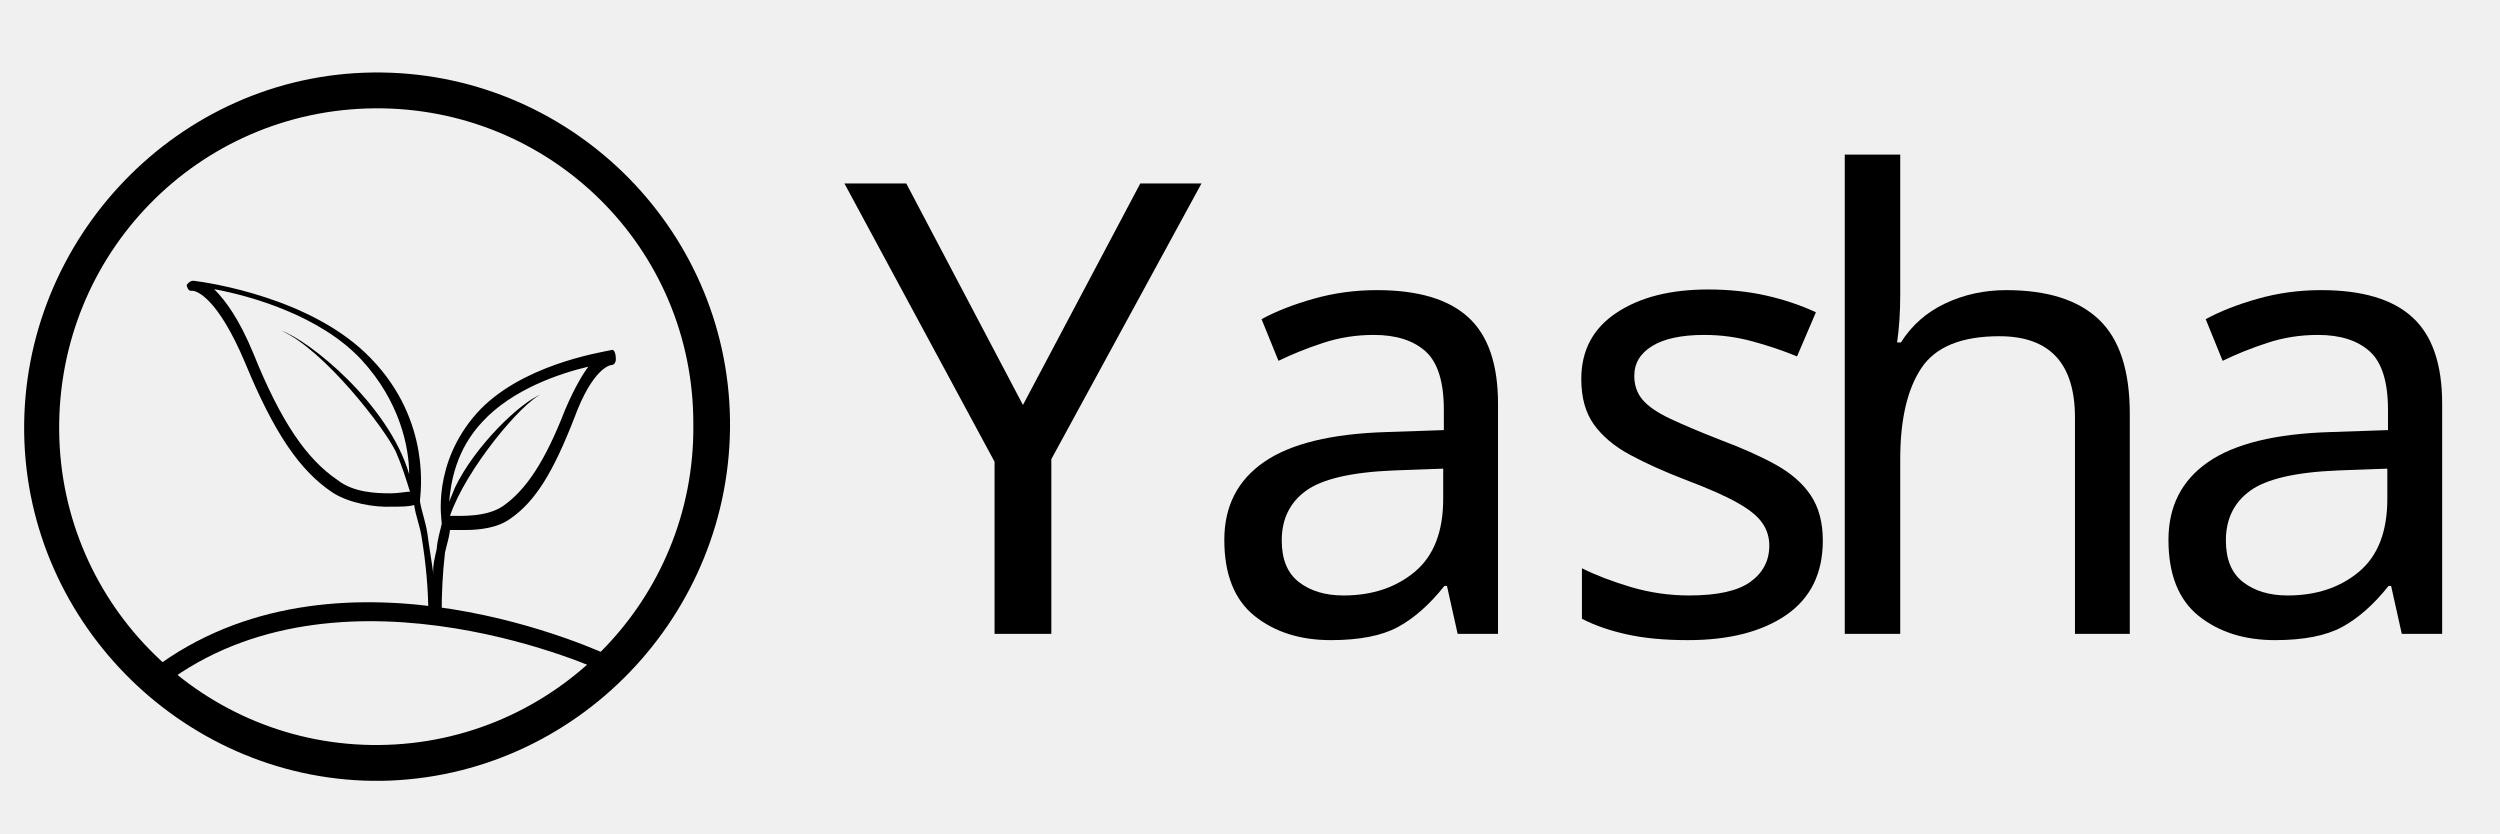
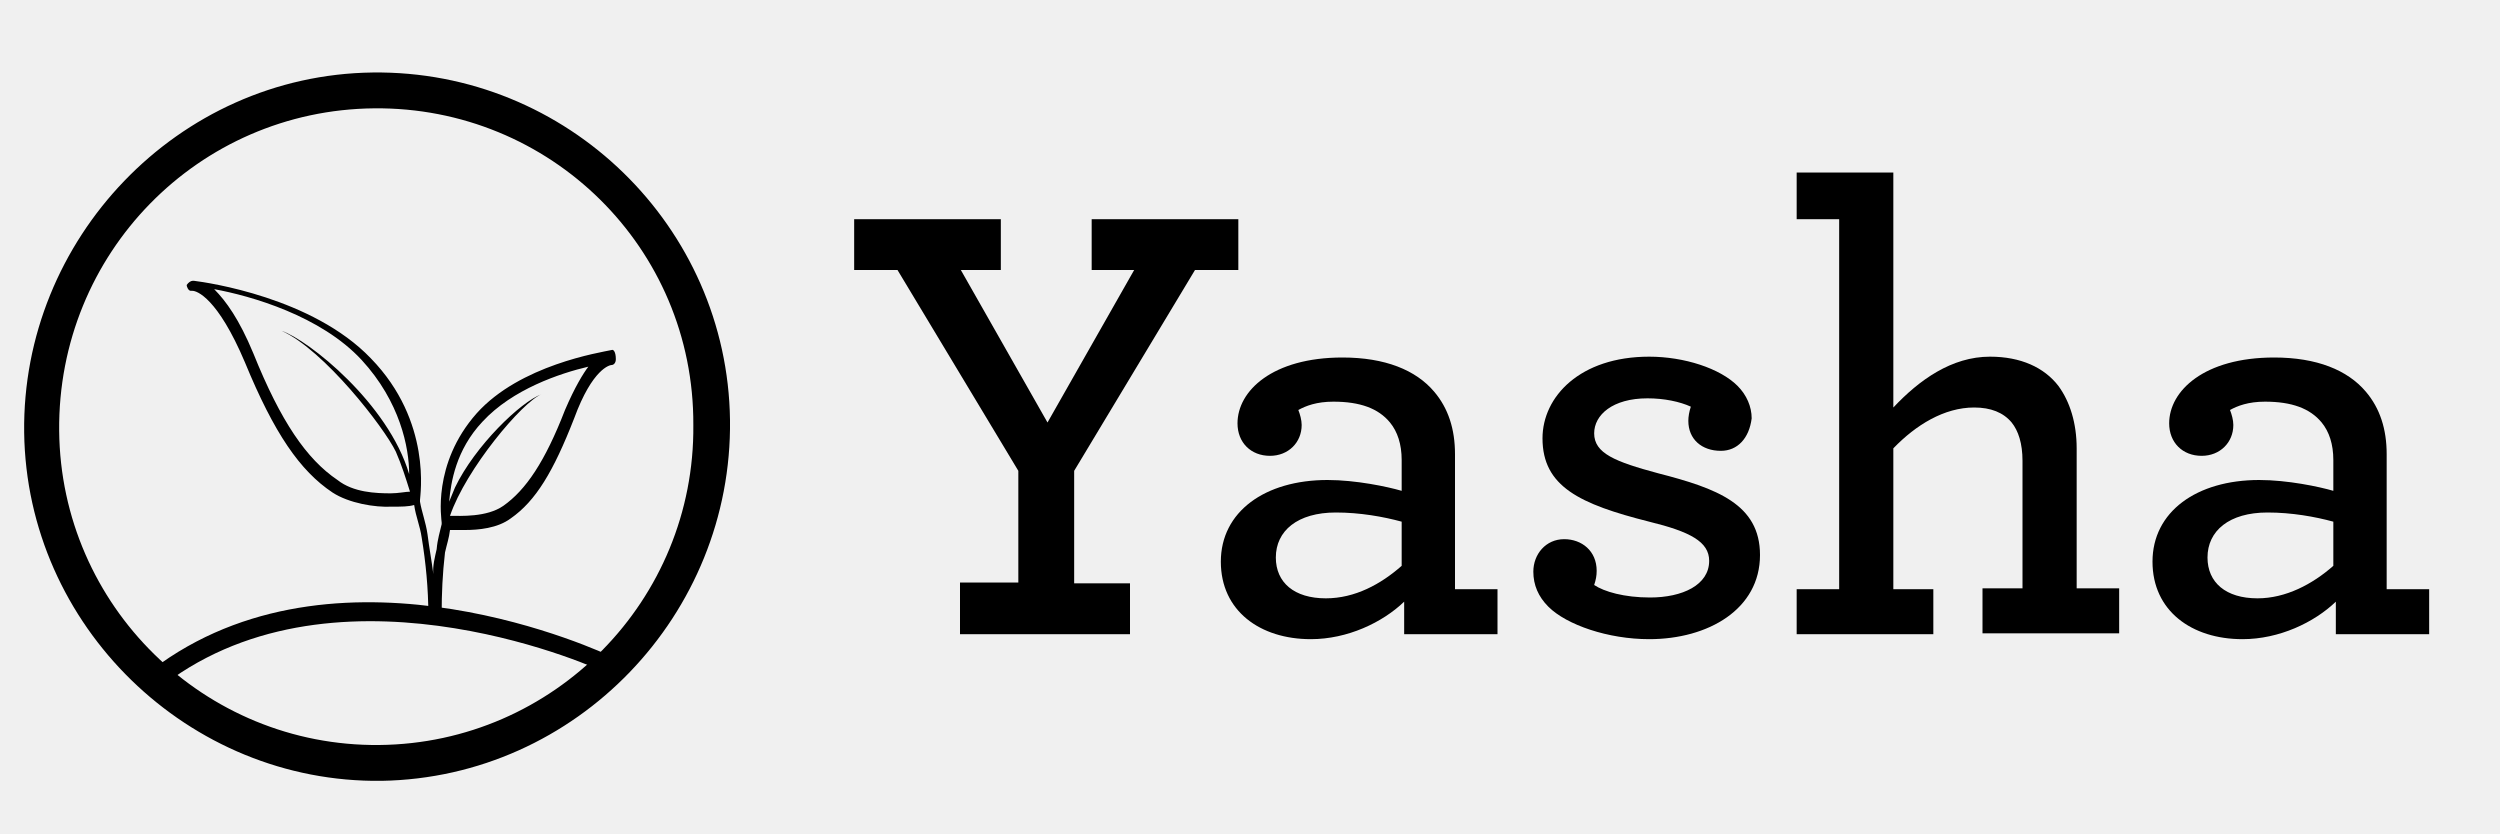
<svg xmlns="http://www.w3.org/2000/svg" version="1.1" id="Layer_1" x="0px" y="0px" viewBox="0 0 300 100" enable-background="new 0 0 300 100" xml:space="preserve">
  <g>
    <path d="M72.6,80.7c-0.2-0.2-30.7-14.2-51.9,0.7l-1.4-1.8c22.2-15.7,52.9-1.4,54.3-0.7L72.6,80.7z" />
  </g>
  <g>
    <path d="M45.8,93.7C22.6,94,3.2,75.1,2.9,51.9S21.3,9,44.7,8.7s42.6,18.5,42.9,41.7C87.9,73.7,69.2,93.3,45.8,93.7z M44.9,13   c-21.1,0.2-38,17.4-37.8,38.7c0.2,21,17.4,37.9,38.4,37.7C66.5,89.2,83.4,72,83.2,51C83.3,29.7,66,12.8,44.9,13z" />
  </g>
  <g>
    <path d="M73.4,42C73.4,42,73.3,42,73.4,42L73.4,42C73.3,42,73.3,42,73.4,42C73.3,42,73.3,42,73.4,42C73.3,42,73.3,42,73.4,42   C73.3,42,73.3,42,73.4,42c-1.4,0.3-11,1.8-16.2,7.6c-5.4,6.1-4.2,12.8-4.2,13.1c0,0,0,0,0,0.2c-0.2,0.9-0.5,1.8-0.6,3   c-0.2,0.9-0.5,2-0.4,3c-0.2-1.6-0.5-3.2-0.7-4.8c-0.2-1.4-0.7-2.7-0.9-3.9c0,0,0,0,0-0.2c0-0.5,1.5-9.4-5.9-17   c-7-7.3-19.6-9.1-21.2-9.3c-0.2,0-0.2,0-0.2,0c-0.2,0-0.5,0.2-0.7,0.5c0,0.2,0.2,0.7,0.5,0.7l0.2,0c0.5,0,3,0.8,6.3,8.6   c3.5,8.5,6.6,13,10.5,15.6c2,1.3,5.1,1.8,7.1,1.7c1.2,0,2,0,2.7-0.2c0.2,1.4,0.7,2.5,0.9,3.9c0.5,3,0.8,6.2,0.8,9.2l1.6,0   c0-2.5,0.1-4.8,0.4-7.4c0.2-0.9,0.5-1.8,0.6-2.7c0.5,0,1.2,0,1.8,0c1.6,0,3.9-0.2,5.5-1.4c3-2.1,5.1-5.6,7.6-12   c2.2-6,4.3-6.4,4.5-6.4l0,0c0.2,0,0.5-0.2,0.5-0.7C73.9,42.2,73.6,41.9,73.4,42z M47.5,54.2c0.7,1.6,1.2,3.2,1.7,4.8l0,0   c-0.5,0-1.4,0.2-2.3,0.2c-1.8,0-4.5-0.1-6.4-1.6c-3.7-2.5-6.8-7-10.1-15.2c-1.7-4.1-3.3-6.3-4.7-7.7c4.4,0.8,12.8,3.2,17.7,8.5   c4.6,5,5.7,10.5,5.7,13.7c-2.5-8.5-12.1-16.1-15.3-17.2C38.9,42,46.1,51.3,47.5,54.2z M67.8,49.2c-2.4,6.2-4.7,9.6-7.4,11.5   c-2,1.4-5.2,1.2-6.4,1.2l0,0c1.9-5.6,8.7-13.7,11-14.6c-2.5,0.9-8,6.2-10.4,11.2c-0.2,0.5-0.5,1.2-0.7,1.7c0.2-2.3,0.8-6.2,4-9.6   c3.6-3.9,9.3-5.8,12.7-6.6C70,44.8,69,46.4,67.8,49.2z" />
  </g>
  <g>
    <path fill="#FFFFFF" d="M615.1,302.9c1.9,0,3.8,0,5.8,0c0,1.9,0,3.7,0,5.6c-6.4,0-12.8,0-19.3,0c0-1.8,0-3.6,0-5.6   c1.5,0,3.1,0,4.6,0c1.3,0,1.3,0,1.3-1.3c0-13,0-26,0-39.1c0-0.4,0-0.7,0-1.2c-2,0-3.9,0-6,0c0-1.8,0-3.5,0-5.2   c0-0.2,0.6-0.5,0.9-0.5c2.6,0,5.3,0,7.9,0c1.2,0,2.4,0,3.6,0c0.8,0,1,0.3,1,1c0,6.4,0,12.9,0,19.3c0,0.4,0,0.7,0,1.4   c0.5-0.5,0.8-0.7,1.1-1c3.8-3.8,8.3-5.3,13.6-4.3c4.8,0.9,7.5,3.7,8.3,8.5c0.2,1.4,0.3,2.8,0.3,4.2c0,5.6,0,11.2,0,16.9   c0,0.4,0,0.9,0.1,1.4c2,0,4,0,6,0c0,1.9,0,3.7,0,5.6c-4.5,0-8.9,0-13.5,0c0-0.4,0-0.8,0-1.2c0-8.1,0-16.1-0.1-24.2   c0-2.2-0.7-4.2-3-5.2c-2.3-1-4.8-0.8-6.8,0.7c-2,1.4-3.8,3.1-5.7,4.7c-0.2,0.2-0.3,0.5-0.3,0.8c0,6.2,0,12.3,0,18.5   C615,302.6,615.1,302.7,615.1,302.9z" />
    <path fill="#FFFFFF" d="M506.8,264.4c-1.2,0-2.3,0-3.4,0c0-2,0-3.9,0-5.9c0.3,0,0.5-0.1,0.8-0.1c5.1,0,10.2,0,15.3,0   c0.8,0,1.1,0.2,1,1c-0.1,1.4,0,2.7,0,4.1c0,0.6-0.2,0.9-0.9,0.9c-1.4,0-2.9,0-4.3,0c-0.6,0-0.9,0.2-1.2,0.7   c-4.4,8.4-8.8,16.7-13.2,25c-0.2,0.3-0.3,0.6-0.3,0.9c0,3.7,0,7.4,0,11c0,0.1,0,0.3,0.1,0.5c1.6,0,3.2,0,4.8,0   c0.9,0,1.2,0.2,1.1,1.1c-0.1,1.6,0,3.1,0,4.8c-6.6,0-13,0-19.6,0c0-1.9,0-3.8,0-5.9c2,0,3.9,0,5.9,0c0-0.4,0.1-0.7,0.1-1   c0-3.4,0-6.9,0-10.3c0-0.4-0.1-0.9-0.3-1.3c-4.4-8.3-8.7-16.6-13.1-24.9c-0.3-0.6-0.7-0.8-1.3-0.8c-1.4,0-2.9,0-4.3,0   c-0.3,0-0.7-0.3-0.7-0.5c-0.1-1.8,0-3.5,0-5.4c5.8,0,11.4,0,17.1,0c0,1.9,0,3.8,0,5.9c-1,0-2,0-3.3,0c3.4,6.5,6.6,12.9,9.8,19.2   C500.1,277.3,503.4,270.9,506.8,264.4z" />
    <path fill="#FFFFFF" d="M557.5,308.6c-1,0-1.8,0-2.7,0c-2.5,0-5.1,0-7.6,0c-0.7,0-1-0.2-1.2-0.9c-0.4-1.5-0.9-2.9-1.3-4.5   c-1,0.9-1.9,1.8-2.8,2.6c-5.4,5.1-16.2,3.7-20.3-3.6c-2.4-4.2-3-8.7-2.8-13.4c0.2-4.9,1.8-9.2,5.3-12.8c4.6-4.6,13.2-6.7,19.9-1.6   c0.3,0.2,0.6,0.5,1.1,0.8c0.3-0.9,0.6-1.6,0.8-2.4c0.2-0.5,0.4-0.8,1-0.7c3.2,0,6.5,0,9.7,0c0.6,0,0.9,0.1,0.9,0.8   c0,1.4,0,2.7,0,4.1c0,0.6-0.3,0.8-0.9,0.8c-1.7,0-3.3,0-5.1,0c0,0.4-0.1,0.8-0.1,1.2c0,7.5,0,15.1,0,22.6c0,1,0.3,1.3,1.2,1.2   c1.3-0.1,2.6,0,3.9,0c0.6,0,0.9,0.1,0.9,0.8C557.5,305.3,557.5,306.9,557.5,308.6z M544,289.1c0-2.7,0-5.5,0-8.2   c0-0.7-0.2-1.2-0.8-1.5c-1.1-0.6-2.2-1.2-3.3-1.7c-3.8-1.4-7.7-0.4-10.1,2.4c-1.6,1.9-2.4,4.1-2.7,6.5c-0.6,4.2-0.5,8.3,1.2,12.2   c1.7,3.8,5,5.4,9,4.4c2.5-0.6,4.3-2.3,5.9-4.2c0.4-0.5,0.7-1.2,0.7-1.8C544.1,294.5,544,291.8,544,289.1z" />
    <path fill="#FFFFFF" d="M688.9,308.6c-0.8,0-1.4,0-2,0c-2.8,0-5.6,0-8.4,0c-0.6,0-0.9-0.2-1.1-0.8c-0.4-1.5-0.9-3-1.4-4.5   c-1,0.9-1.8,1.8-2.7,2.6c-3.8,3.4-8.3,3.8-13,2.4c-4.2-1.3-7-4.2-8.5-8.3c-2.3-6.2-2.4-12.4,0.2-18.6c3.3-7.7,12.5-11.7,19.8-8.6   c1.6,0.7,3.1,1.7,4.7,2.6c0.2-0.7,0.5-1.4,0.7-2.2c0.2-0.5,0.4-0.8,1-0.7c3.2,0,6.5,0,9.7,0c0.6,0,0.9,0.1,0.9,0.8   c0,1.4,0,2.7,0,4.1c0,0.7-0.3,0.8-0.9,0.8c-1.7,0-3.3,0-5.1,0c0,0.4-0.1,0.8-0.1,1.2c0,7.5,0,15.1,0,22.6c0,1,0.3,1.3,1.3,1.2   c1.3-0.1,2.6,0,3.9,0c0.6,0,0.9,0.2,0.9,0.8C688.9,305.4,688.9,306.9,688.9,308.6z M675.4,289.1c0-1.9,0-3.9,0-5.8   c0-3.8,0-3.9-3.5-5.3c-4.3-1.8-9.5-1-12.1,4.4c-1.2,2.5-1.6,5.2-1.6,8c0,3.1,0.3,6.2,1.8,9.1c1.8,3.3,4.9,4.7,8.6,3.9   c2.7-0.6,4.5-2.4,6.2-4.4c0.4-0.4,0.6-1.1,0.6-1.6C675.4,294.6,675.4,291.8,675.4,289.1z" />
    <path fill="#FFFFFF" d="M572.3,304c0,1.4,0,2.5,0,3.7c0,0.7-0.2,1-1,1c-1.5-0.1-3.1,0-4.7,0c0-4.6,0-9.1,0-13.8c1.8,0,3.7,0,5.6,0   c0,0.4,0,0.8,0.1,1.1c0.1,3.6,1.6,5.7,4.9,6.9c2.8,1,5.6,1.1,8.4,0.1c2.2-0.8,3-2.4,2.7-4.6c-0.2-1.2-0.7-2-1.8-2.5   c-1.3-0.6-2.7-1.2-4.1-1.7c-2.7-0.9-5.4-1.7-8.1-2.6c-1.4-0.5-2.8-1.2-4.1-2.1c-4.8-3.2-4.8-11.2-0.2-14.8   c4.7-3.7,12.9-3.8,17.6-0.2c0.7,0.5,1.3,1.2,2.1,1.9c0-1.1,0-2,0-3c0-0.7,0.2-1,0.9-1c1.4,0,2.7,0,4.1,0c0.4,0,0.8,0,0.8,0.6   c0,4.1,0,8.2,0,12.4c-1.9,0-3.8,0-5.7,0c0-0.2-0.1-0.5-0.1-0.8c0.2-3.3-1.7-6-5.2-7.1c-2.6-0.8-5.2-0.9-7.8,0.1   c-1.6,0.6-2.4,1.8-2.5,3.5c-0.1,1.7,0.6,3,2.1,3.6c2,0.9,4,1.6,6.1,2.3c2.5,0.9,5.1,1.7,7.6,2.6c3.4,1.3,5.6,3.7,5.9,7.5   c0.3,3.9-0.9,7-4.1,9.3c-4.4,3.1-12.9,3.3-17.4-0.5C573.7,305.5,573.1,304.8,572.3,304z" />
  </g>
-   <text transform="matrix(1 0 0 1 101.332 76.0654)">
-     <tspan x="0" y="0" font-family="'Archer-Semibold'" font-size="75.689" letter-spacing="-6">Y</tspan>
-     <tspan x="42.1" y="0" font-family="'Archer-Semibold'" font-size="75.689">as</tspan>
-     <tspan x="113.6" y="0" font-family="'Archer-Semibold'" font-size="75.689">h</tspan>
-     <tspan x="155.4" y="0" font-family="'Archer-Semibold'" font-size="75.689">a</tspan>
-   </text>
+   <g>
+     <path d="M115.5,69.9h6.7V56.5l-14.5-24.1h-5.2v-6.1h17.6v6.1h-4.8l10.4,18.3l10.4-18.3h-5.1v-6.1h17.6v6.1h-5.2l-14.5,24.1v13.5   h6.7v6.1h-20.4V69.9z" />
+     <path d="M146.5,67.4c0-6,5.3-9.8,12.8-9.8c3.4,0,7.2,0.8,8.9,1.3v-3.7c0-1.9-0.5-3.4-1.4-4.5c-1.4-1.7-3.6-2.5-6.8-2.5   c-2,0-3.3,0.5-4.2,1c0.2,0.5,0.4,1.2,0.4,1.8c0,2.1-1.6,3.7-3.8,3.7c-2.3,0-3.9-1.6-3.9-3.9c0-3.9,4.2-7.9,12.6-7.9   c5.1,0,8.8,1.5,11,4.1c1.7,2,2.5,4.5,2.5,7.5v16.2h5.1v5.4h-11.2v-3.9c-2.6,2.5-6.8,4.5-11.2,4.5C151.2,76.7,146.5,73.3,146.5,67.4   z M168.2,67.9v-5.3c-2.2-0.6-5-1.1-7.9-1.1c-4.6,0-7.2,2.2-7.2,5.4c0,3,2.2,4.9,6,4.9C162.6,71.8,165.7,70.1,168.2,67.9z" />
+     <path d="M206.5,54.1c-2.3,0-3.9-1.4-3.9-3.6c0-0.5,0.1-1.1,0.3-1.7c-1.3-0.6-3.2-1-5.2-1c-4.2,0-6.4,2-6.4,4.2   c0,2.4,2.5,3.4,7.7,4.8c7,1.8,12.2,3.7,12.2,9.8c0,6.5-6.2,10.1-13.3,10.1c-4.9,0-9.9-1.7-12.1-3.9c-1.2-1.2-1.8-2.6-1.8-4.2   c0-2.1,1.5-3.9,3.7-3.9c2.1,0,3.9,1.4,3.9,3.8c0,0.6-0.1,1.1-0.3,1.7c1.2,0.8,3.6,1.5,6.7,1.5c3.9,0,7.1-1.5,7.1-4.4   c0-2.3-2.3-3.5-7.2-4.7c-8.3-2.1-12.8-4.2-12.8-10c0-5,4.5-9.8,12.8-9.8c4.2,0,8.5,1.4,10.6,3.5c1.1,1.1,1.7,2.5,1.7,3.9   C209.9,52.6,208.5,54.1,206.5,54.1z" />
+     <path d="M215.6,26.3v-5.6h11.6v28.2c3.1-3.3,7-6.1,11.6-6.1c3.7,0,6.5,1.3,8.2,3.5c1.4,1.9,2.2,4.5,2.2,7.5v16.8h5.1v5.4h-16.4   v-5.4h4.8V55.3c0-2.1-0.5-3.6-1.3-4.6c-1-1.2-2.5-1.8-4.5-1.8c-3.6,0-7,2.1-9.7,4.9v16.9h4.8v5.4h-16.4v-5.4h5.1V26.3H215.6z" />
+     <path d="M258.3,67.4c0-6,5.3-9.8,12.8-9.8c3.4,0,7.2,0.8,8.9,1.3v-3.7c0-1.9-0.5-3.4-1.4-4.5c-1.4-1.7-3.6-2.5-6.8-2.5   c-2,0-3.3,0.5-4.2,1c0.2,0.5,0.4,1.2,0.4,1.8c0,2.1-1.6,3.7-3.8,3.7c-2.3,0-3.9-1.6-3.9-3.9c0-3.9,4.2-7.9,12.6-7.9   c5.1,0,8.8,1.5,11,4.1c1.7,2,2.5,4.5,2.5,7.5v16.2h5.1v5.4h-11.2v-3.9c-2.6,2.5-6.8,4.5-11.2,4.5C263,76.7,258.3,73.3,258.3,67.4z    M280,67.9v-5.3c-2.2-0.6-5-1.1-7.9-1.1c-4.6,0-7.2,2.2-7.2,5.4c0,3,2.2,4.9,6,4.9C274.3,71.8,277.5,70.1,280,67.9z" />
+   </g>
</svg>
